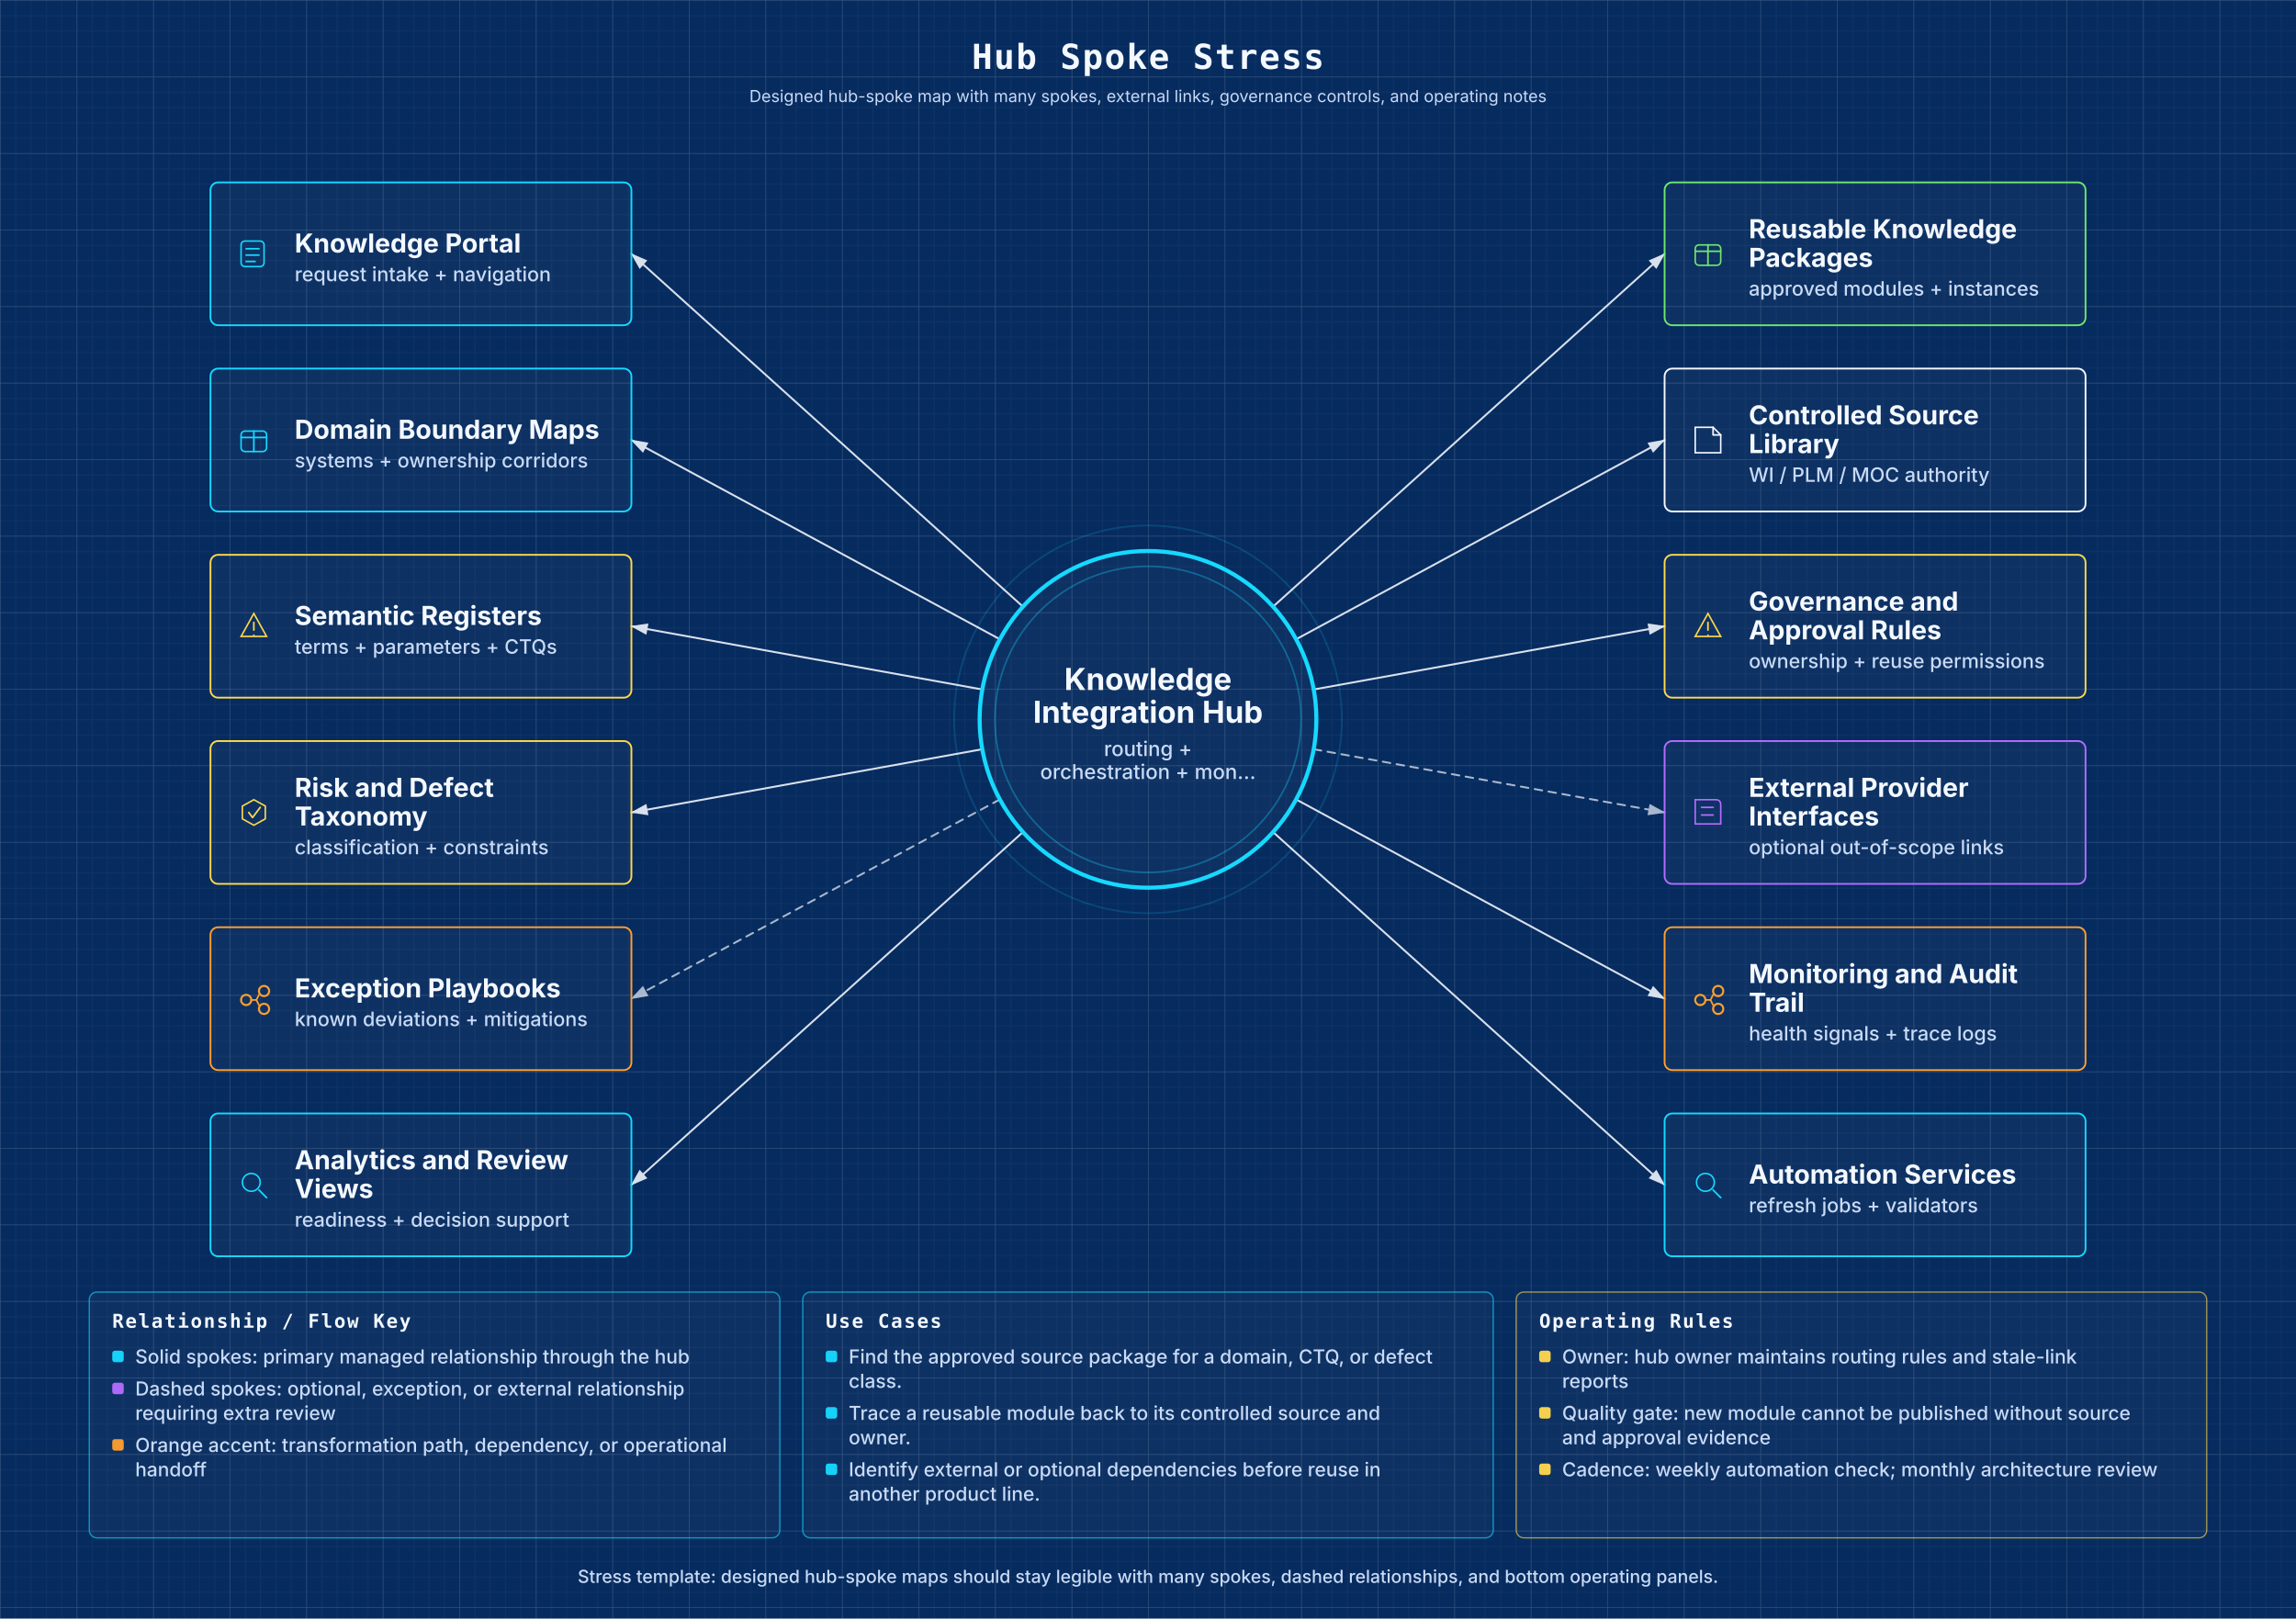
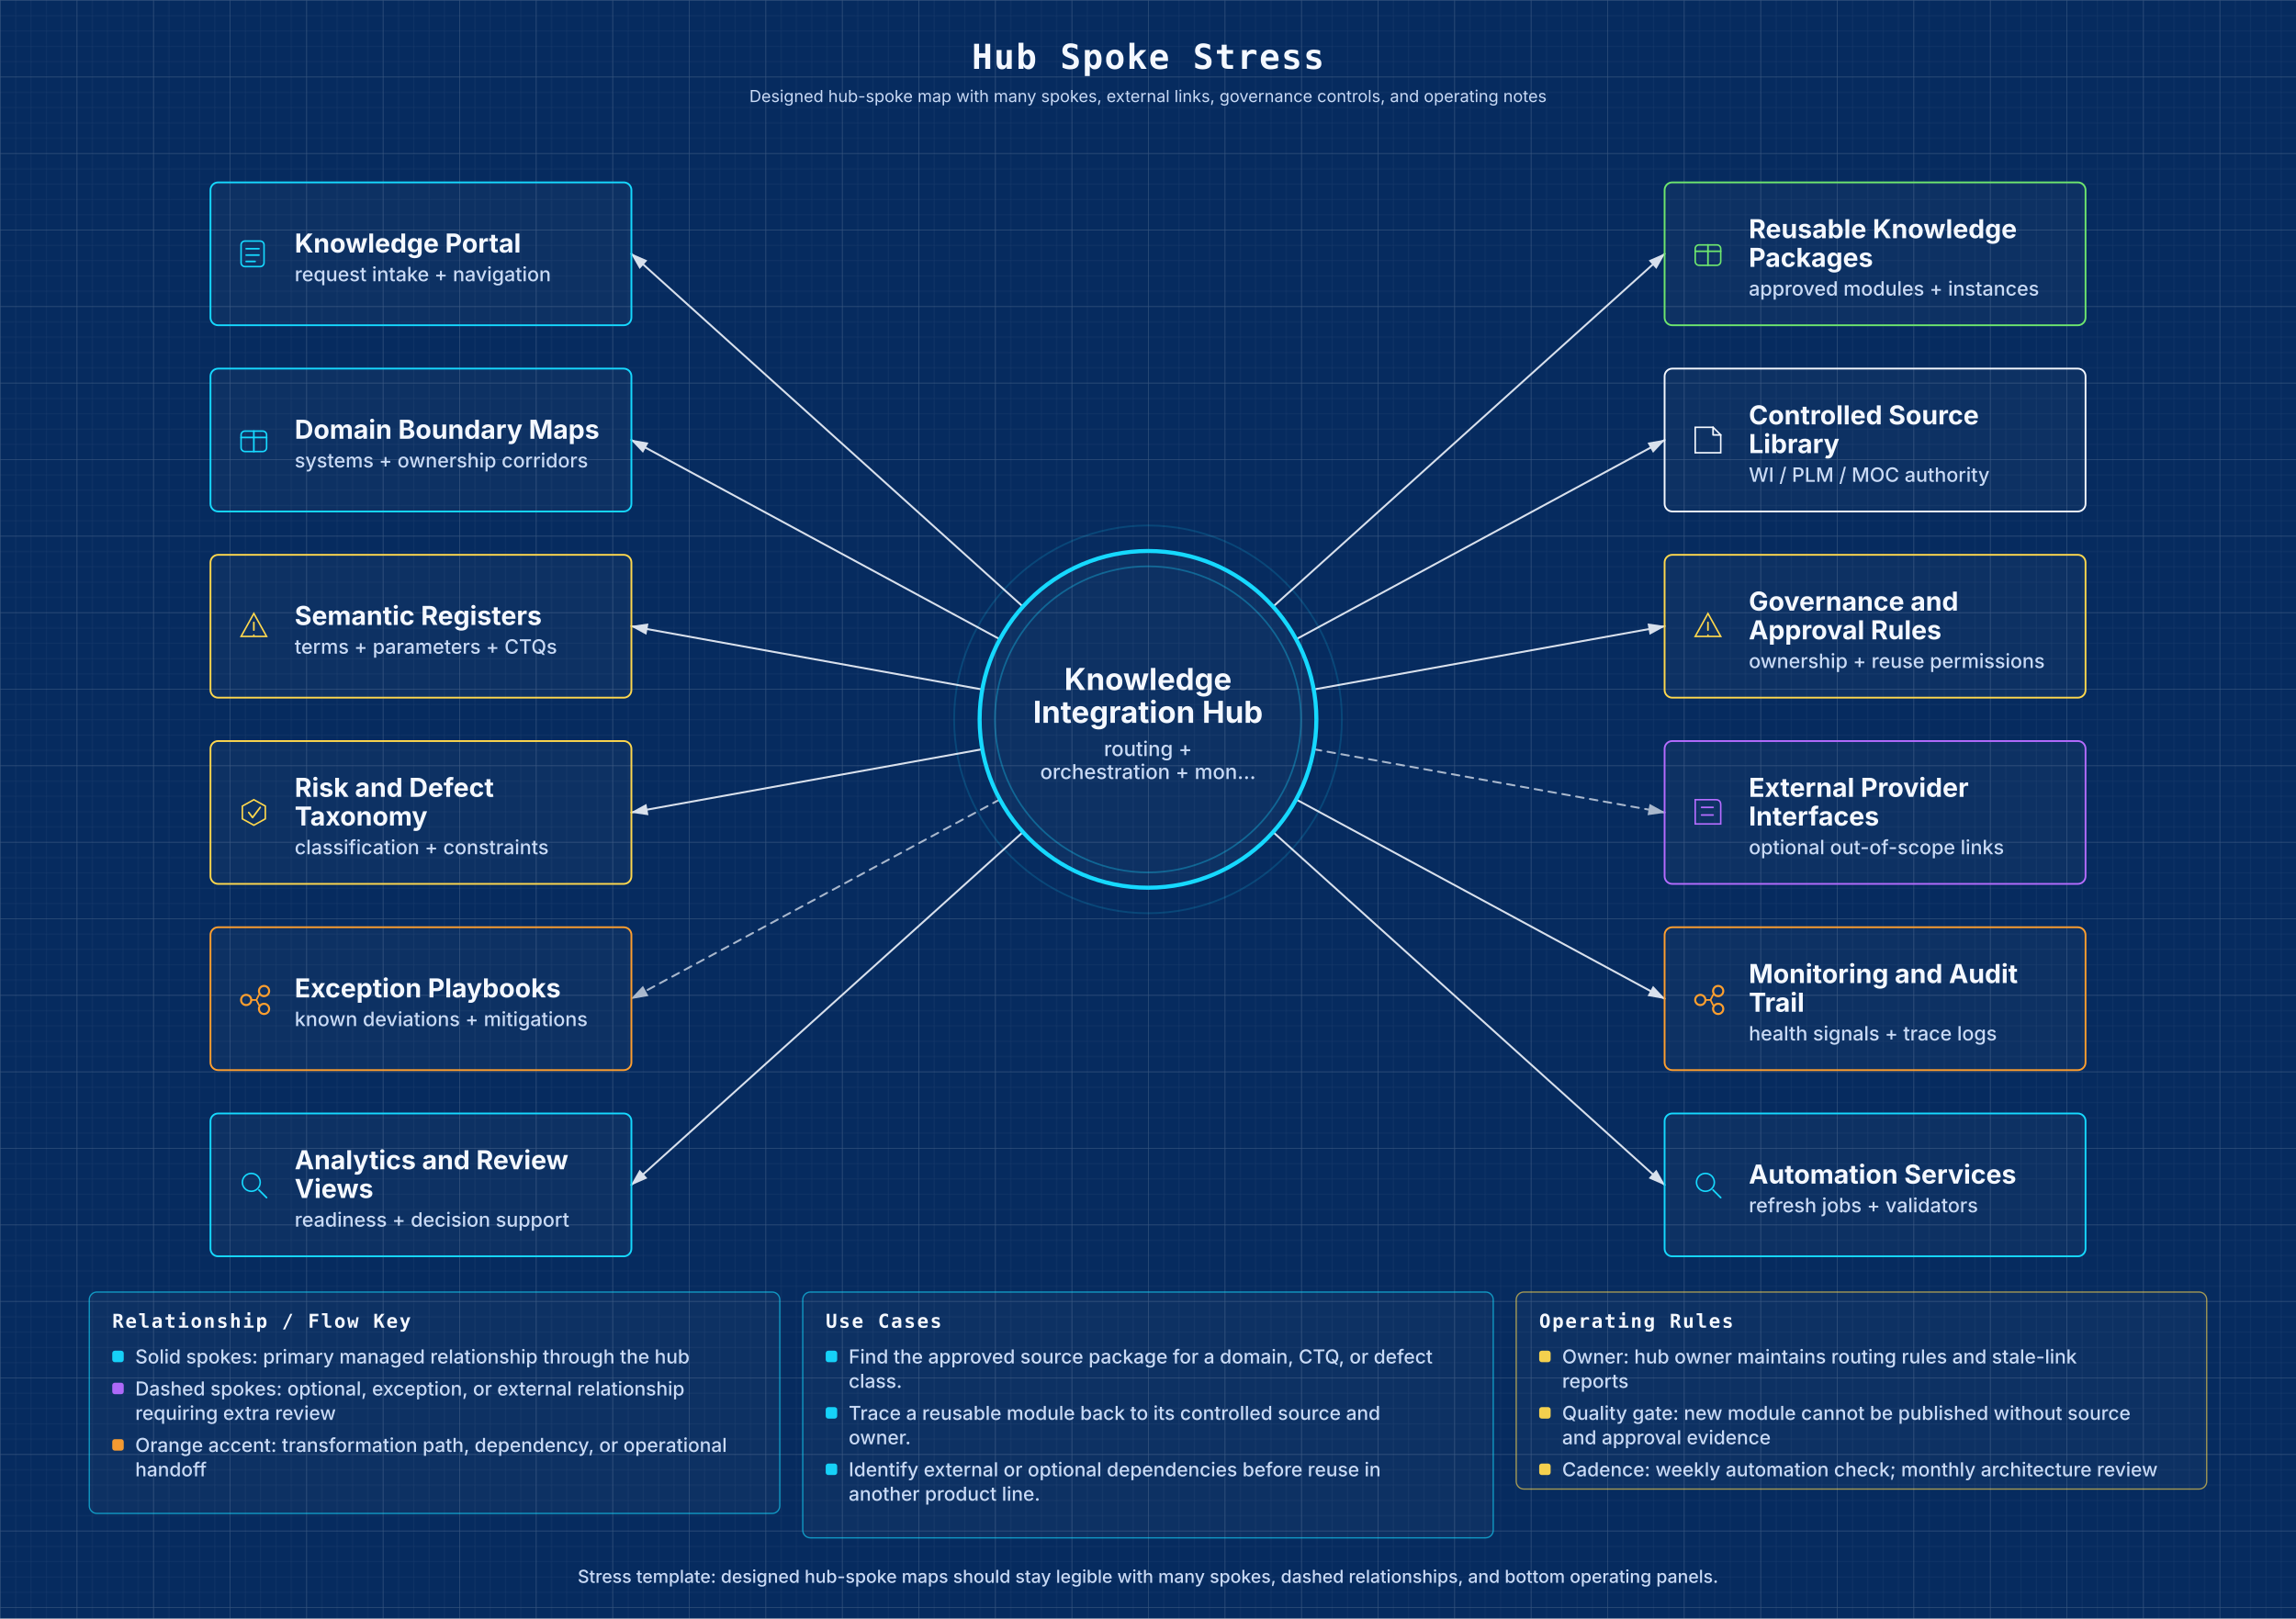
<svg xmlns="http://www.w3.org/2000/svg" width="1800" height="1269" viewBox="0 0 1800 1269" role="img" aria-label="Hub Spoke Stress" data-style="accent-blueprint" data-diagram-type="hub_spoke">
  <defs>
    <pattern id="blueprint-grid-small" width="12" height="12" patternUnits="userSpaceOnUse">
      <path d="M 12 0 H 0 V 12" fill="none" stroke="#FFFFFF" stroke-opacity="0.08" stroke-width="0.7" />
    </pattern>
    <pattern id="blueprint-grid" width="60" height="60" patternUnits="userSpaceOnUse">
      <rect width="60" height="60" fill="url(#blueprint-grid-small)" />
      <path d="M 60 0 H 0 V 60" fill="none" stroke="#FFFFFF" stroke-opacity="0.14" stroke-width="1" />
    </pattern>
    <marker id="arrow" markerWidth="10" markerHeight="10" refX="8.5" refY="3" orient="auto" markerUnits="strokeWidth">
      <path d="M0,0 L0,6 L9,3 z" fill="context-stroke" />
    </marker>
    <marker id="arrow-fanout" markerWidth="10" markerHeight="10" refX="8.5" refY="3" orient="auto" markerUnits="strokeWidth">
      <path d="M0,0 L0,6 L9,3 z" fill="context-stroke" />
    </marker>
    <marker id="arrow-fanin" markerWidth="10" markerHeight="10" refX="8.5" refY="3" orient="auto" markerUnits="strokeWidth">
      <path d="M0,0 L0,6 L9,3 z" fill="context-stroke" />
    </marker>
    <style>
    [data-style="accent-blueprint"] .title{font:700 27px IBM Plex Mono,JetBrains Mono,Consolas,monospace;fill:#F4F8FF;letter-spacing:.04em;text-transform:uppercase}
    [data-style="accent-blueprint"] .subtitle{font:400 13px IBM Plex Sans,Inter,Roboto Condensed,DIN,Segoe UI,Aptos,Arial,sans-serif;fill:#C9DAF5}
    [data-style="accent-blueprint"] .group-label{font:700 15px IBM Plex Mono,JetBrains Mono,Consolas,monospace;fill:#C9DAF5;letter-spacing:.08em;text-transform:uppercase}
    [data-style="accent-blueprint"] .card-title{font:700 17px IBM Plex Sans,Inter,Roboto Condensed,DIN,Segoe UI,Aptos,Arial,sans-serif;fill:#F4F8FF}
    [data-style="accent-blueprint"] .card-sub{font:500 13px IBM Plex Sans,Inter,Roboto Condensed,DIN,Segoe UI,Aptos,Arial,sans-serif;fill:#C9DAF5}
    [data-style="accent-blueprint"] .edge{fill:none;stroke:#F4F8FF;stroke-width:1.5;stroke-linecap:round;stroke-linejoin:round;opacity:0.88}
    [data-style="accent-blueprint"] .fanout{stroke:#FF9F2E;opacity:0.9}
    [data-style="accent-blueprint"] .fanin{stroke:#6EE66E;opacity:0.9}
    [data-style="accent-blueprint"] .route-shared{marker-end:none}
    [data-style="accent-blueprint"] .edge-dashed{stroke-dasharray:6 5;opacity:0.68}
    [data-style="accent-blueprint"] .note{font:500 14px IBM Plex Sans,Inter,Roboto Condensed,DIN,Segoe UI,Aptos,Arial,sans-serif;fill:#C9DAF5}
    [data-style="accent-blueprint"] .mono{font-family:IBM Plex Mono,JetBrains Mono,Consolas,monospace}
    [data-style="accent-blueprint"] .table-header{font:700 15.5px IBM Plex Mono,JetBrains Mono,Consolas,monospace;fill:#F4F8FF;letter-spacing:.08em;text-transform:uppercase}
    [data-style="accent-blueprint"] .table-cell{font:500 17px IBM Plex Sans,Inter,Roboto Condensed,DIN,Segoe UI,Aptos,Arial,sans-serif;fill:#F4F8FF}
    [data-style="accent-blueprint"] .table-cell-secondary{font:500 17px IBM Plex Sans,Inter,Roboto Condensed,DIN,Segoe UI,Aptos,Arial,sans-serif;fill:#C9DAF5}
    [data-style="accent-blueprint"] .info-panel-title{font:700 15px IBM Plex Mono,JetBrains Mono,Consolas,monospace;fill:#F4F8FF;letter-spacing:.08em;text-transform:uppercase}
    [data-style="accent-blueprint"] .info-panel-item{font:500 14px IBM Plex Sans,Inter,Roboto Condensed,DIN,Segoe UI,Aptos,Arial,sans-serif;fill:#C9DAF5}
    [data-style="accent-blueprint"] .tree-level-label{font:700 15px IBM Plex Mono,JetBrains Mono,Consolas,monospace;fill:#C9DAF5;letter-spacing:.08em;text-transform:uppercase}
    [data-style="accent-blueprint"] .hub-label{font:700 15px IBM Plex Mono,JetBrains Mono,Consolas,monospace;fill:#C9DAF5;letter-spacing:.08em;text-transform:uppercase}
    [data-style="accent-blueprint"] .icon-line{fill:none;stroke-width:1.3;stroke-linecap:round;stroke-linejoin:round}
  </style>
  </defs>
  <rect x="0" y="0" width="1800" height="1269" rx="0" fill="#062B5F" />
  <rect x="0" y="0" width="1800" height="1269" rx="0" fill="url(#blueprint-grid)" opacity="1" />
  <text x="900.0" y="54" text-anchor="middle" class="title">Hub Spoke Stress</text>
  <text x="900.0" y="80" text-anchor="middle" class="subtitle">Designed hub-spoke map with many spokes, external links, governance controls, and operating notes</text>
  <circle cx="900.0" cy="564" r="152.0" fill="none" stroke="#16D9FF" stroke-opacity="0.16" stroke-width="1.4" />
  <path d="M 801.95 475.63 L 495.0 199.0" class="edge hub-spoke-link" marker-end="url(#arrow)" />
  <path d="M 783.89 501.21 L 495.0 345.0" class="edge hub-spoke-link" marker-end="url(#arrow)" />
  <path d="M 770.09 540.58 L 495.0 491.0" class="edge hub-spoke-link" marker-end="url(#arrow)" />
  <path d="M 770.09 587.42 L 495.0 637.0" class="edge hub-spoke-link" marker-end="url(#arrow)" />
  <path d="M 783.89 626.79 L 495.0 783.0" class="edge edge-dashed hub-spoke-link" marker-end="url(#arrow)" />
  <path d="M 801.95 652.37 L 495.0 929.0" class="edge hub-spoke-link" marker-end="url(#arrow)" />
  <path d="M 998.05 475.63 L 1305.0 199.0" class="edge hub-spoke-link" marker-end="url(#arrow)" />
  <path d="M 1016.11 501.21 L 1305.0 345.0" class="edge hub-spoke-link" marker-end="url(#arrow)" />
  <path d="M 1029.91 540.58 L 1305.0 491.0" class="edge hub-spoke-link" marker-end="url(#arrow)" />
  <path d="M 1029.91 587.42 L 1305.0 637.0" class="edge edge-dashed hub-spoke-link" marker-end="url(#arrow)" />
  <path d="M 1016.11 626.79 L 1305.0 783.0" class="edge hub-spoke-link" marker-end="url(#arrow)" />
  <path d="M 998.05 652.37 L 1305.0 929.0" class="edge hub-spoke-link" marker-end="url(#arrow)" />
  <g id="node-hub" class="hub-core card">
    <rect x="768.0" y="432.0" width="264.0" height="264.0" fill="none" stroke="none" />
    <circle cx="900.0" cy="564" r="132.0" fill="#FFFFFF" fill-opacity="0.03" stroke="#16D9FF" stroke-width="3.2" />
    <circle cx="900.0" cy="564" r="120.0" fill="none" stroke="#16D9FF" stroke-opacity="0.32" stroke-width="1.3" />
    <text x="900.0" y="541.0" text-anchor="middle" class="card-title" style="font-size:23.8px">Knowledge</text>
    <text x="900.0" y="566.76" text-anchor="middle" class="card-title" style="font-size:23.8px">Integration Hub</text>
    <text x="900.0" y="592.76" text-anchor="middle" class="card-sub" style="font-size:16px">routing +</text>
    <text x="900.0" y="610.76" text-anchor="middle" class="card-sub" style="font-size:16px">orchestration + mon...</text>
  </g>
  <g id="node-portal" class="hub-spoke-node spoke-block card">
    <rect x="165" y="143.0" width="330.0" height="112.0" rx="6.0" fill="#FFFFFF" fill-opacity="0.03" stroke="#16D9FF" stroke-width="1.4" />
    <rect x="189" y="189.0" width="18" height="20" rx="3" fill="none" stroke="#16D9FF" stroke-width="1.2" />
    <path d="M193,195.0 H203 M193,200.0 H203 M193,205.0 H200" class="icon-line" stroke="#16D9FF" />
    <text x="231" y="198.0" text-anchor="start" class="card-title" style="font-size:20.5px">Knowledge Portal</text>
    <text x="231" y="220.5" text-anchor="start" class="card-sub" style="font-size:15.5px">request intake + navigation</text>
  </g>
  <g id="node-domain" class="hub-spoke-node spoke-block card">
    <rect x="165" y="289.0" width="330.0" height="112.0" rx="6.0" fill="#FFFFFF" fill-opacity="0.03" stroke="#16D9FF" stroke-width="1.4" />
    <rect x="189" y="338.0" width="20" height="16" rx="3" fill="none" stroke="#16D9FF" stroke-width="1.2" />
    <path d="M189,343.0 H209 M199,338.0 V354.0" class="icon-line" stroke="#16D9FF" />
    <text x="231" y="344.0" text-anchor="start" class="card-title" style="font-size:20.5px">Domain Boundary Maps</text>
    <text x="231" y="366.5" text-anchor="start" class="card-sub" style="font-size:15.5px">systems + ownership corridors</text>
  </g>
  <g id="node-registry" class="hub-spoke-node spoke-block card">
    <rect x="165" y="435.0" width="330.0" height="112.0" rx="6.0" fill="#FFFFFF" fill-opacity="0.03" stroke="#FFD84D" stroke-width="1.4" />
    <path d="M199,481.0 L209,499.0 H189 Z" fill="none" stroke="#FFD84D" stroke-width="1.2" />
    <path d="M199,488.0 V494.0 M199,498.0 V498.0" class="icon-line" stroke="#FFD84D" />
    <text x="231" y="490.0" text-anchor="start" class="card-title" style="font-size:20.5px">Semantic Registers</text>
    <text x="231" y="512.5" text-anchor="start" class="card-sub" style="font-size:15.5px">terms + parameters + CTQs</text>
  </g>
  <g id="node-taxonomy" class="hub-spoke-node spoke-block card">
    <rect x="165" y="581.0" width="330.0" height="112.0" rx="6.0" fill="#FFFFFF" fill-opacity="0.03" stroke="#FFD84D" stroke-width="1.4" />
    <path d="M199,627.0 L208,632.0 V642.0 L199,647.0 L190,642.0 V632.0 Z" fill="none" stroke="#FFD84D" stroke-width="1.2" />
    <path d="M195,637.0 L198,641.0 L204,633.0" class="icon-line" stroke="#FFD84D" />
    <text x="231" y="624.75" text-anchor="start" class="card-title" style="font-size:20.5px">Risk and Defect</text>
    <text x="231" y="647.25" text-anchor="start" class="card-title" style="font-size:20.5px">Taxonomy</text>
    <text x="231" y="669.75" text-anchor="start" class="card-sub" style="font-size:15.5px">classification + constraints</text>
  </g>
  <g id="node-playbooks" class="hub-spoke-node spoke-block card">
    <rect x="165" y="727.0" width="330.0" height="112.0" rx="6.0" fill="#FFFFFF" fill-opacity="0.03" stroke="#FF9F2E" stroke-width="1.4" />
    <circle cx="193" cy="784.0" r="4" fill="none" stroke="#FF9F2E" stroke-width="1.6" />
    <circle cx="207" cy="777.0" r="4" fill="none" stroke="#FF9F2E" stroke-width="1.6" />
    <circle cx="207" cy="791.0" r="4" fill="none" stroke="#FF9F2E" stroke-width="1.6" />
    <path d="M197,784.0 H201 M203,780.0 L201,784.0 L203,788.0" class="icon-line" stroke="#FF9F2E" />
    <text x="231" y="782.0" text-anchor="start" class="card-title" style="font-size:20.5px">Exception Playbooks</text>
    <text x="231" y="804.5" text-anchor="start" class="card-sub" style="font-size:15.5px">known deviations + mitigations</text>
  </g>
  <g id="node-analytics" class="hub-spoke-node spoke-block card">
    <rect x="165" y="873.0" width="330.0" height="112.0" rx="6.0" fill="#FFFFFF" fill-opacity="0.03" stroke="#16D9FF" stroke-width="1.4" />
    <circle cx="197" cy="927.0" r="7" fill="none" stroke="#16D9FF" stroke-width="1.2" />
    <path d="M203,933.0 L209,939.0" class="icon-line" stroke="#16D9FF" />
    <text x="231" y="916.75" text-anchor="start" class="card-title" style="font-size:20.5px">Analytics and Review</text>
    <text x="231" y="939.25" text-anchor="start" class="card-title" style="font-size:20.5px">Views</text>
    <text x="231" y="961.75" text-anchor="start" class="card-sub" style="font-size:15.5px">readiness + decision support</text>
  </g>
  <g id="node-packages" class="hub-spoke-node spoke-block card">
    <rect x="1305.0" y="143.0" width="330.0" height="112.0" rx="6.0" fill="#FFFFFF" fill-opacity="0.03" stroke="#6EE66E" stroke-width="1.4" />
    <rect x="1329.0" y="192.0" width="20" height="16" rx="3" fill="none" stroke="#6EE66E" stroke-width="1.2" />
    <path d="M1329.0,197.0 H1349.0 M1339.0,192.0 V208.0" class="icon-line" stroke="#6EE66E" />
    <text x="1371.0" y="186.75" text-anchor="start" class="card-title" style="font-size:20.5px">Reusable Knowledge</text>
    <text x="1371.0" y="209.25" text-anchor="start" class="card-title" style="font-size:20.5px">Packages</text>
    <text x="1371.0" y="231.75" text-anchor="start" class="card-sub" style="font-size:15.5px">approved modules + instances</text>
  </g>
  <g id="node-sources" class="hub-spoke-node spoke-block card">
    <rect x="1305.0" y="289.0" width="330.0" height="112.0" rx="6.0" fill="#FFFFFF" fill-opacity="0.03" stroke="#F4F8FF" stroke-width="1.4" />
    <path d="M1329.0,335.0 H1343.0 L1349.0,341.0 V355.0 H1329.0 Z" fill="none" stroke="#F4F8FF" stroke-width="1.2" />
    <path d="M1343.0,335.0 V341.0 H1349.0" class="icon-line" stroke="#F4F8FF" />
    <text x="1371.0" y="332.75" text-anchor="start" class="card-title" style="font-size:20.5px">Controlled Source</text>
    <text x="1371.0" y="355.25" text-anchor="start" class="card-title" style="font-size:20.5px">Library</text>
    <text x="1371.0" y="377.75" text-anchor="start" class="card-sub" style="font-size:15.5px">WI / PLM / MOC authority</text>
  </g>
  <g id="node-governance" class="hub-spoke-node spoke-block card">
    <rect x="1305.0" y="435.0" width="330.0" height="112.0" rx="6.0" fill="#FFFFFF" fill-opacity="0.03" stroke="#FFD84D" stroke-width="1.4" />
    <path d="M1339.0,481.0 L1349.0,499.0 H1329.0 Z" fill="none" stroke="#FFD84D" stroke-width="1.2" />
    <path d="M1339.0,488.0 V494.0 M1339.0,498.0 V498.0" class="icon-line" stroke="#FFD84D" />
    <text x="1371.0" y="478.75" text-anchor="start" class="card-title" style="font-size:20.5px">Governance and</text>
    <text x="1371.0" y="501.25" text-anchor="start" class="card-title" style="font-size:20.5px">Approval Rules</text>
    <text x="1371.0" y="523.75" text-anchor="start" class="card-sub" style="font-size:15.5px">ownership + reuse permissions</text>
  </g>
  <g id="node-external" class="hub-spoke-node spoke-block card">
    <rect x="1305.0" y="581.0" width="330.0" height="112.0" rx="6.0" fill="#FFFFFF" fill-opacity="0.03" stroke="#B56CFF" stroke-width="1.4" />
    <path d="M1329.0,627.0 H1345.0 Q1349.0,627.0 1349.0,631.0 V646.0 H1329.0 Z" fill="none" stroke="#B56CFF" stroke-width="1.2" />
    <path d="M1334.0,633.0 H1343.0 M1334.0,639.0 H1343.0" class="icon-line" stroke="#B56CFF" />
    <text x="1371.0" y="624.75" text-anchor="start" class="card-title" style="font-size:20.5px">External Provider</text>
    <text x="1371.0" y="647.25" text-anchor="start" class="card-title" style="font-size:20.5px">Interfaces</text>
    <text x="1371.0" y="669.75" text-anchor="start" class="card-sub" style="font-size:15.5px">optional out-of-scope links</text>
  </g>
  <g id="node-monitoring" class="hub-spoke-node spoke-block card">
    <rect x="1305.0" y="727.0" width="330.0" height="112.0" rx="6.0" fill="#FFFFFF" fill-opacity="0.03" stroke="#FF9F2E" stroke-width="1.4" />
    <circle cx="1333.0" cy="784.0" r="4" fill="none" stroke="#FF9F2E" stroke-width="1.6" />
    <circle cx="1347.0" cy="777.0" r="4" fill="none" stroke="#FF9F2E" stroke-width="1.6" />
    <circle cx="1347.0" cy="791.0" r="4" fill="none" stroke="#FF9F2E" stroke-width="1.6" />
    <path d="M1337.0,784.0 H1341.0 M1343.0,780.0 L1341.0,784.0 L1343.0,788.0" class="icon-line" stroke="#FF9F2E" />
    <text x="1371.0" y="770.75" text-anchor="start" class="card-title" style="font-size:20.5px">Monitoring and Audit</text>
    <text x="1371.0" y="793.25" text-anchor="start" class="card-title" style="font-size:20.5px">Trail</text>
    <text x="1371.0" y="815.75" text-anchor="start" class="card-sub" style="font-size:15.5px">health signals + trace logs</text>
  </g>
  <g id="node-automation" class="hub-spoke-node spoke-block card">
    <rect x="1305.0" y="873.0" width="330.0" height="112.0" rx="6.0" fill="#FFFFFF" fill-opacity="0.03" stroke="#16D9FF" stroke-width="1.4" />
    <circle cx="1337.0" cy="927.0" r="7" fill="none" stroke="#16D9FF" stroke-width="1.2" />
    <path d="M1343.0,933.0 L1349.0,939.0" class="icon-line" stroke="#16D9FF" />
    <text x="1371.0" y="928.0" text-anchor="start" class="card-title" style="font-size:20.5px">Automation Services</text>
    <text x="1371.0" y="950.5" text-anchor="start" class="card-sub" style="font-size:15.5px">refresh jobs + validators</text>
  </g>
  <g class="info-panel" data-panel-id="flow-key">
-     <rect x="70.0" y="1013.0" width="541.333" height="192.72" rx="6" fill="#FFFFFF" fill-opacity="0.03" stroke="#16D9FF" stroke-opacity="0.62" stroke-width="1" />
+     <rect x="70.0" y="1013.0" width="541.333" height="173.6" rx="6" fill="#FFFFFF" fill-opacity="0.03" stroke="#16D9FF" stroke-opacity="0.62" stroke-width="1" />
    <text x="88.0" y="1041.0" class="info-panel-title">Relationship / Flow Key</text>
    <rect x="88.0" y="1059.0" width="9" height="9" rx="2" fill="#16D9FF" opacity="0.95" />
    <text x="106.0" y="1069.0" class="info-panel-item" style="font-size:15.1px">Solid spokes: primary managed relationship through the hub</text>
    <rect x="88.0" y="1084.12" width="9" height="9" rx="2" fill="#B56CFF" opacity="0.95" />
    <text x="106.0" y="1094.12" class="info-panel-item" style="font-size:15.1px">Dashed spokes: optional, exception, or external relationship</text>
    <text x="106.0" y="1113.24" class="info-panel-item" style="font-size:15.1px">requiring extra review</text>
    <rect x="88.0" y="1128.36" width="9" height="9" rx="2" fill="#FF9F2E" opacity="0.95" />
    <text x="106.0" y="1138.36" class="info-panel-item" style="font-size:15.1px">Orange accent: transformation path, dependency, or operational</text>
    <text x="106.0" y="1157.48" class="info-panel-item" style="font-size:15.1px">handoff</text>
  </g>
  <g class="info-panel" data-panel-id="use-cases">
    <rect x="629.333" y="1013.0" width="541.333" height="192.72" rx="6" fill="#FFFFFF" fill-opacity="0.03" stroke="#16D9FF" stroke-opacity="0.62" stroke-width="1" />
    <text x="647.333" y="1041.0" class="info-panel-title">Use Cases</text>
    <rect x="647.333" y="1059.0" width="9" height="9" rx="2" fill="#16D9FF" opacity="0.95" />
    <text x="665.333" y="1069.0" class="info-panel-item" style="font-size:15.1px">Find the approved source package for a domain, CTQ, or defect</text>
    <text x="665.333" y="1088.12" class="info-panel-item" style="font-size:15.1px">class.</text>
    <rect x="647.333" y="1103.24" width="9" height="9" rx="2" fill="#16D9FF" opacity="0.95" />
    <text x="665.333" y="1113.24" class="info-panel-item" style="font-size:15.1px">Trace a reusable module back to its controlled source and</text>
    <text x="665.333" y="1132.36" class="info-panel-item" style="font-size:15.1px">owner.</text>
    <rect x="647.333" y="1147.48" width="9" height="9" rx="2" fill="#16D9FF" opacity="0.95" />
    <text x="665.333" y="1157.48" class="info-panel-item" style="font-size:15.1px">Identify external or optional dependencies before reuse in</text>
    <text x="665.333" y="1176.6" class="info-panel-item" style="font-size:15.1px">another product line.</text>
  </g>
  <g class="info-panel" data-panel-id="operating-rules">
-     <rect x="1188.667" y="1013.0" width="541.333" height="192.72" rx="6" fill="#FFFFFF" fill-opacity="0.03" stroke="#FFD84D" stroke-opacity="0.62" stroke-width="1" />
+     <rect x="1188.667" y="1013.0" width="541.333" height="154.48" rx="6" fill="#FFFFFF" fill-opacity="0.03" stroke="#FFD84D" stroke-opacity="0.62" stroke-width="1" />
    <text x="1206.667" y="1041.0" class="info-panel-title">Operating Rules</text>
    <rect x="1206.667" y="1059.0" width="9" height="9" rx="2" fill="#FFD84D" opacity="0.95" />
    <text x="1224.667" y="1069.0" class="info-panel-item" style="font-size:15.1px">Owner: hub owner maintains routing rules and stale-link</text>
    <text x="1224.667" y="1088.12" class="info-panel-item" style="font-size:15.1px">reports</text>
    <rect x="1206.667" y="1103.24" width="9" height="9" rx="2" fill="#FFD84D" opacity="0.95" />
    <text x="1224.667" y="1113.24" class="info-panel-item" style="font-size:15.1px">Quality gate: new module cannot be published without source</text>
    <text x="1224.667" y="1132.36" class="info-panel-item" style="font-size:15.1px">and approval evidence</text>
    <rect x="1206.667" y="1147.48" width="9" height="9" rx="2" fill="#FFD84D" opacity="0.95" />
    <text x="1224.667" y="1157.48" class="info-panel-item" style="font-size:15.1px">Cadence: weekly automation check; monthly architecture review</text>
  </g>
  <text x="900.0" y="1241" text-anchor="middle" class="note">Stress template: designed hub-spoke maps should stay legible with many spokes, dashed relationships, and bottom operating panels.</text>
</svg>
